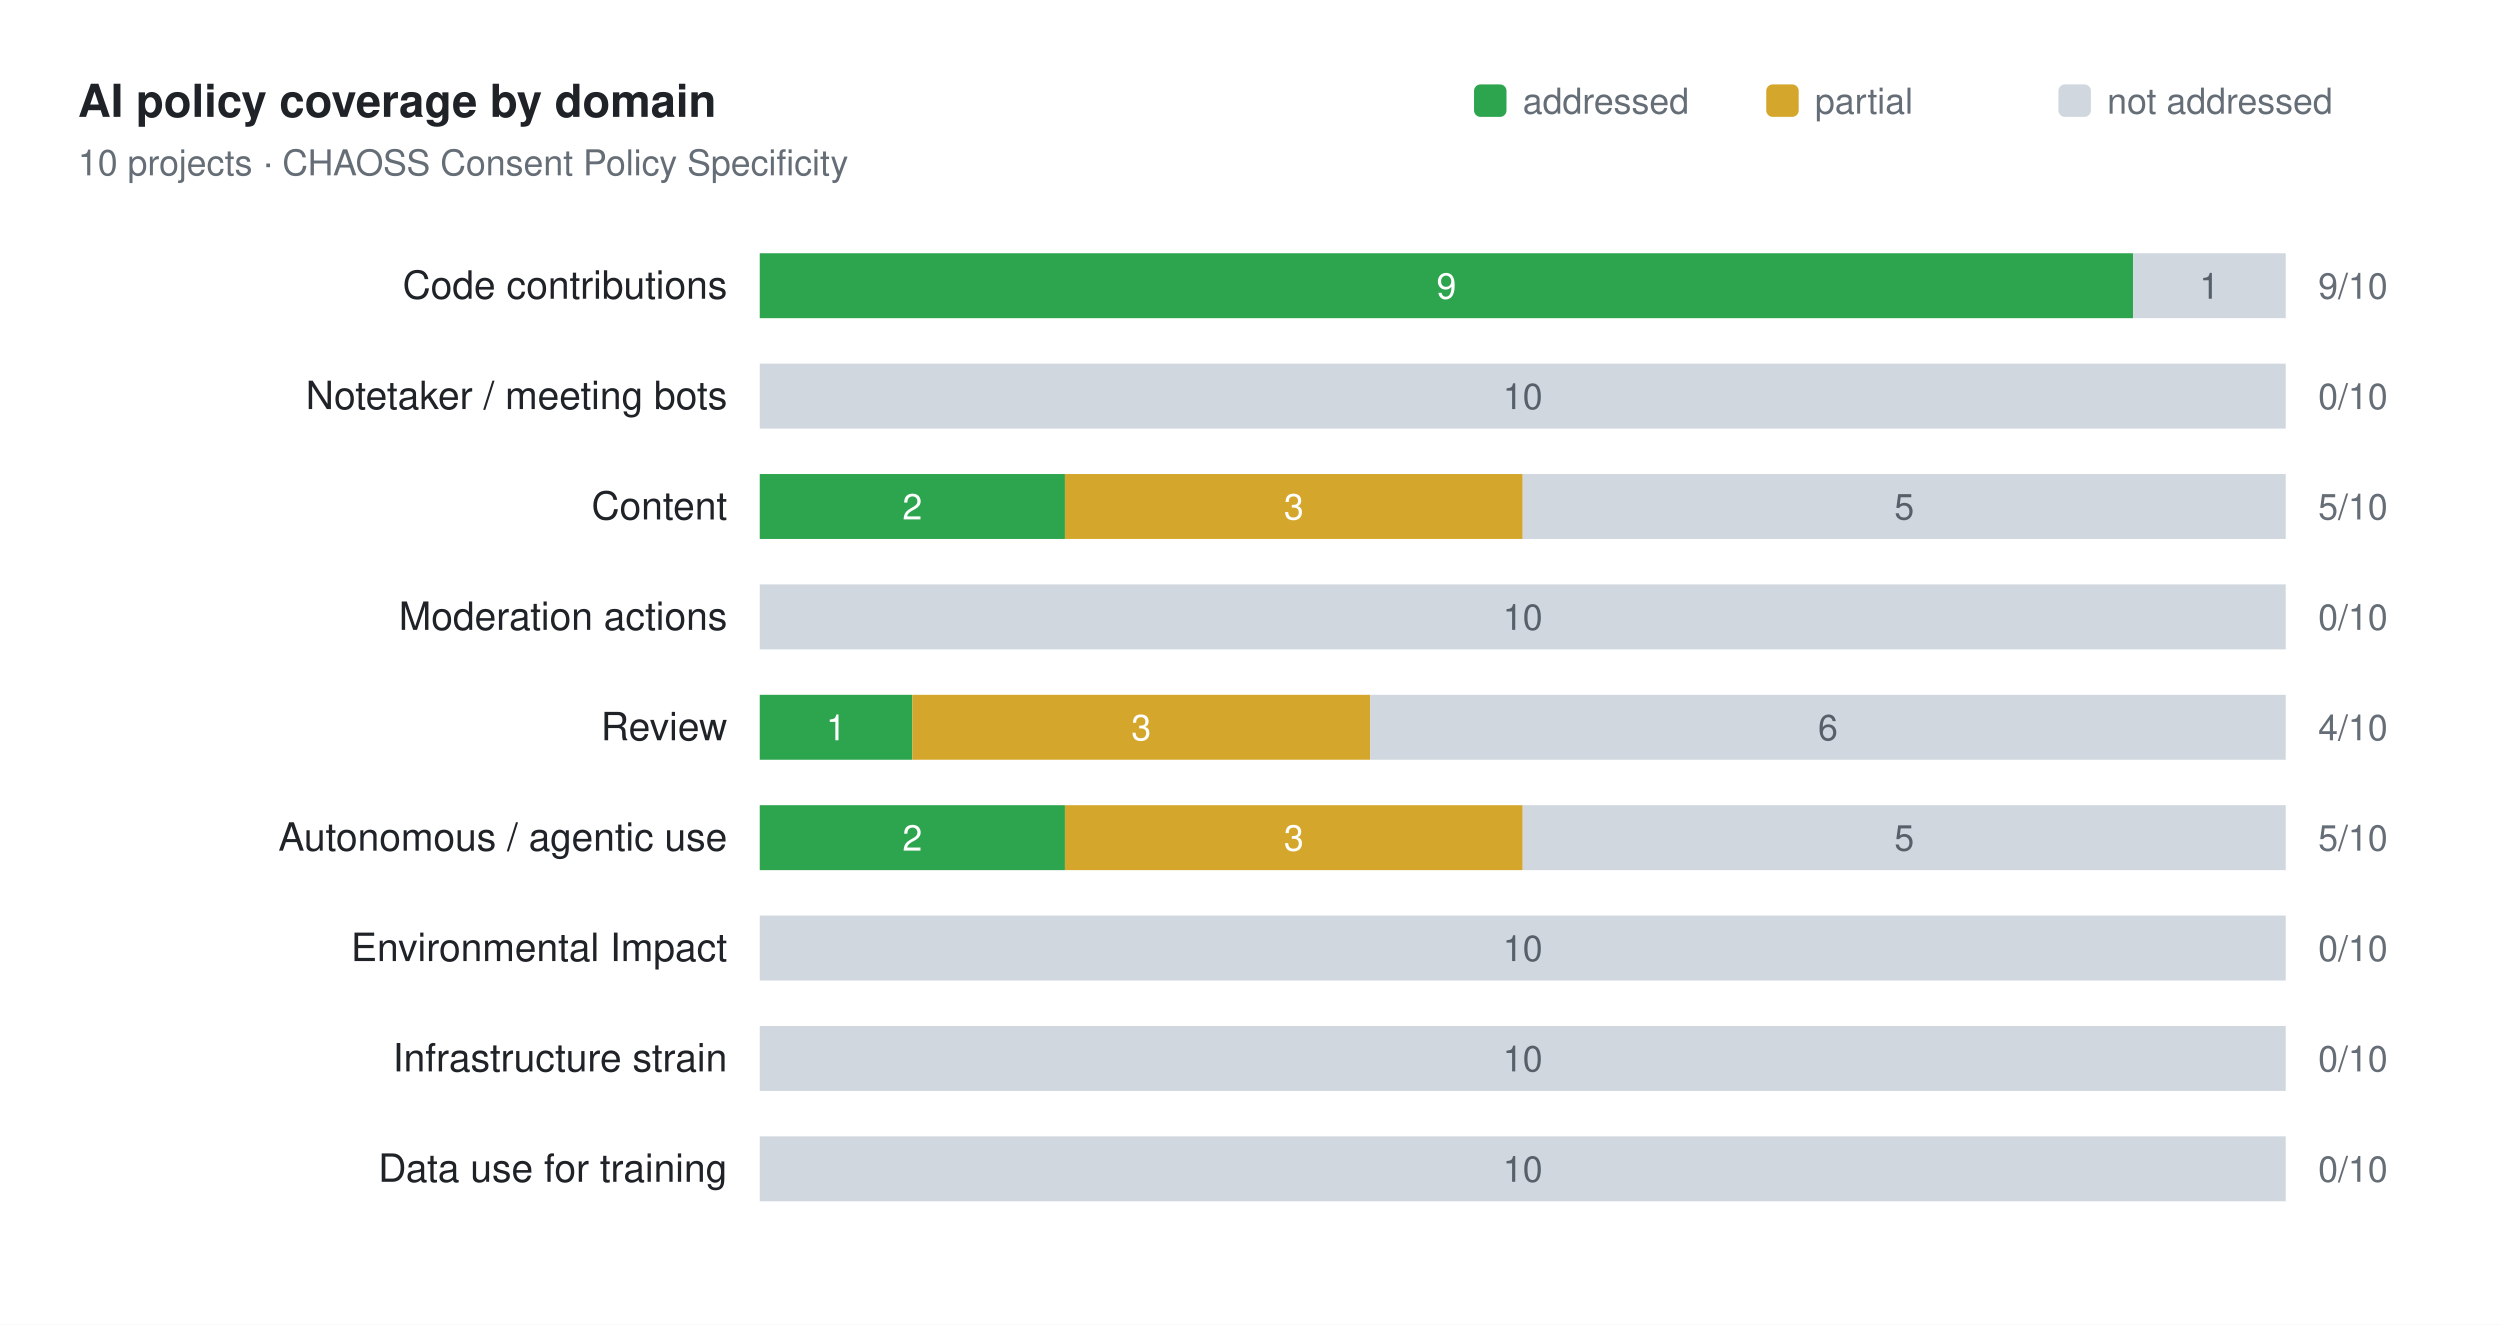
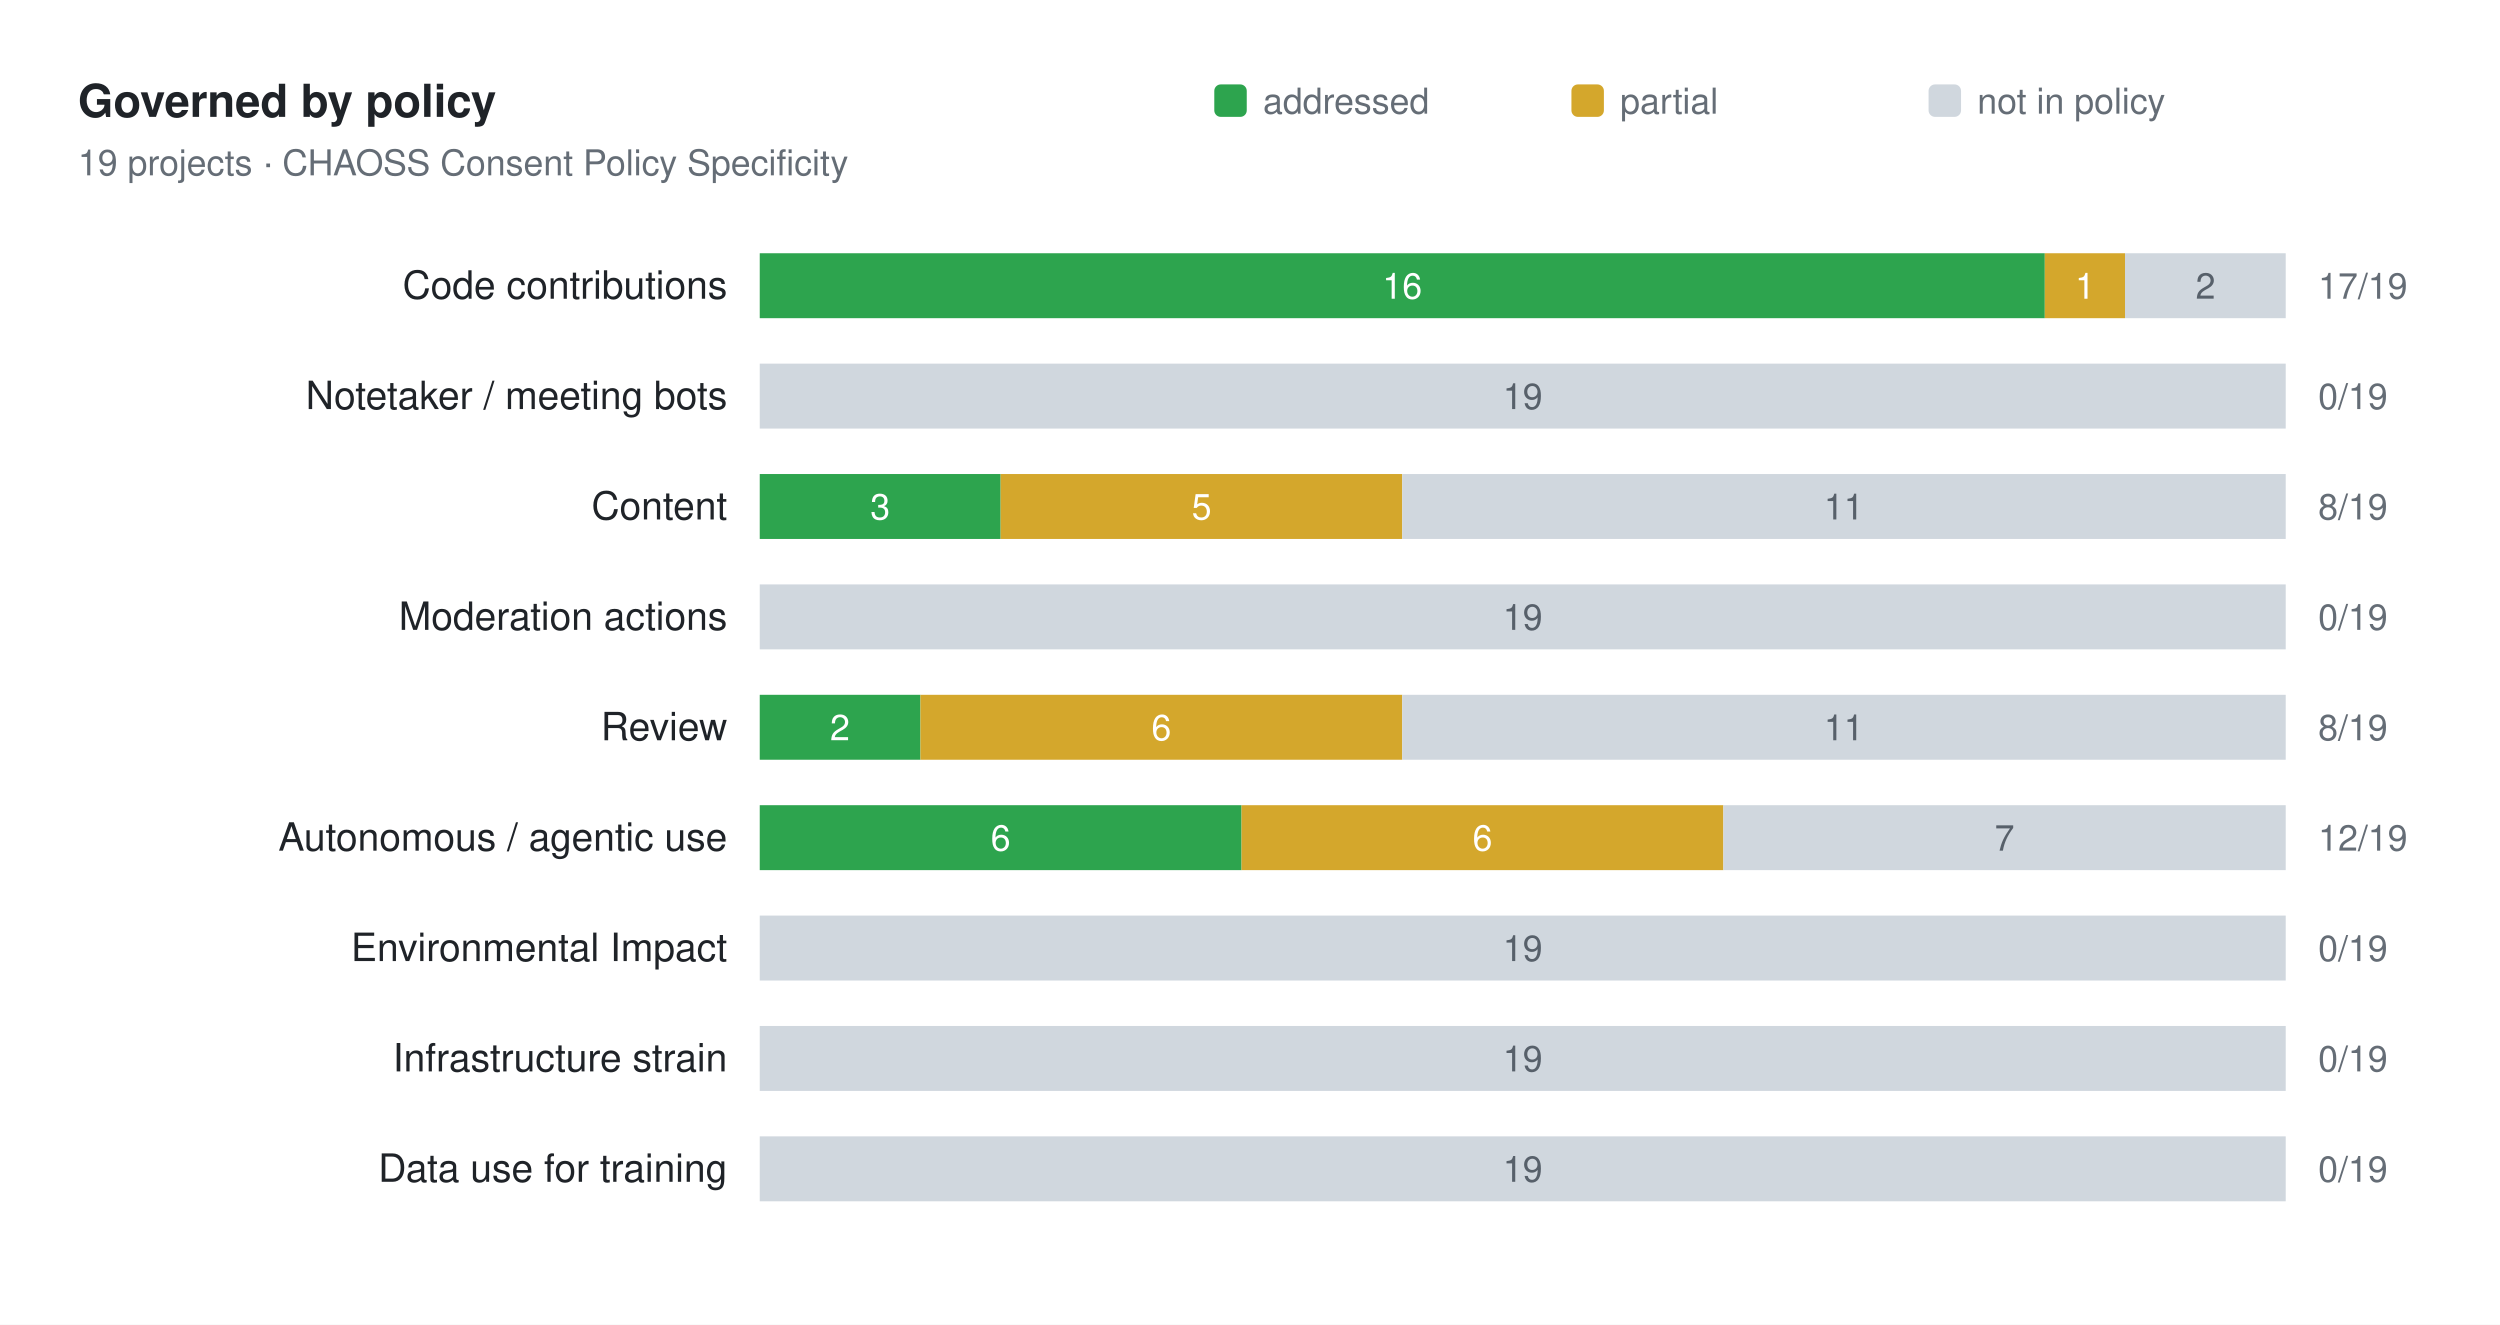
<svg xmlns="http://www.w3.org/2000/svg" width="770" height="408" viewBox="0 0 770 408" font-family="-apple-system,BlinkMacSystemFont,Segoe UI,Helvetica,Arial,sans-serif">
  <rect width="770" height="408" fill="#ffffff" />
-   <text x="24" y="36" font-size="14" font-weight="600" fill="#1f2328">AI policy coverage by domain</text>
-   <text x="24" y="54" font-size="11" fill="#656d76">10 projects · CHAOSS Consent Policy Specificity</text>
-   <rect x="454" y="26" width="10" height="10" rx="2" fill="#2da44e" />
-   <text x="469" y="35" font-size="11" fill="#656d76">addressed</text>
-   <rect x="544" y="26" width="10" height="10" rx="2" fill="#d4a72c" />
-   <text x="559" y="35" font-size="11" fill="#656d76">partial</text>
-   <rect x="634" y="26" width="10" height="10" rx="2" fill="#d0d7de" />
-   <text x="649" y="35" font-size="11" fill="#656d76">not addressed</text>
+   <text x="24" y="36" font-size="14" font-weight="600" fill="#1f2328">Governed by policy</text>
+   <text x="24" y="54" font-size="11" fill="#656d76">19 projects · CHAOSS Consent Policy Specificity</text>
+   <rect x="374" y="26" width="10" height="10" rx="2" fill="#2da44e" />
+   <text x="389" y="35" font-size="11" fill="#656d76">addressed</text>
+   <rect x="484" y="26" width="10" height="10" rx="2" fill="#d4a72c" />
+   <text x="499" y="35" font-size="11" fill="#656d76">partial</text>
+   <rect x="594" y="26" width="10" height="10" rx="2" fill="#d0d7de" />
+   <text x="609" y="35" font-size="11" fill="#656d76">not in policy</text>
  <text x="224" y="92" font-size="12" fill="#1f2328" text-anchor="end">Code contributions</text>
-   <rect x="234.0" y="78" width="423.0" height="20" fill="#2da44e" />
-   <text x="445.5" y="92" font-size="11" fill="#ffffff" text-anchor="middle">9</text>
-   <rect x="657.0" y="78" width="47.0" height="20" fill="#d0d7de" />
-   <text x="680.5" y="92" font-size="11" fill="#57606a" text-anchor="middle">1</text>
-   <text x="714" y="92" font-size="11" fill="#656d76">9/10</text>
+   <rect x="234.0" y="78" width="395.8" height="20" fill="#2da44e" />
+   <text x="431.9" y="92" font-size="11" fill="#ffffff" text-anchor="middle">16</text>
+   <rect x="629.8" y="78" width="24.7" height="20" fill="#d4a72c" />
+   <text x="642.2" y="92" font-size="11" fill="#ffffff" text-anchor="middle">1</text>
+   <rect x="654.5" y="78" width="49.5" height="20" fill="#d0d7de" />
+   <text x="679.3" y="92" font-size="11" fill="#57606a" text-anchor="middle">2</text>
+   <text x="714" y="92" font-size="11" fill="#656d76">17/19</text>
  <text x="224" y="126" font-size="12" fill="#1f2328" text-anchor="end">Notetaker / meeting bots</text>
  <rect x="234.0" y="112" width="470.0" height="20" fill="#d0d7de" />
-   <text x="469.0" y="126" font-size="11" fill="#57606a" text-anchor="middle">10</text>
-   <text x="714" y="126" font-size="11" fill="#656d76">0/10</text>
+   <text x="469.0" y="126" font-size="11" fill="#57606a" text-anchor="middle">19</text>
+   <text x="714" y="126" font-size="11" fill="#656d76">0/19</text>
  <text x="224" y="160" font-size="12" fill="#1f2328" text-anchor="end">Content</text>
-   <rect x="234.0" y="146" width="94.0" height="20" fill="#2da44e" />
-   <text x="281.0" y="160" font-size="11" fill="#ffffff" text-anchor="middle">2</text>
-   <rect x="328.0" y="146" width="141.0" height="20" fill="#d4a72c" />
-   <text x="398.5" y="160" font-size="11" fill="#ffffff" text-anchor="middle">3</text>
-   <rect x="469.0" y="146" width="235.0" height="20" fill="#d0d7de" />
-   <text x="586.5" y="160" font-size="11" fill="#57606a" text-anchor="middle">5</text>
-   <text x="714" y="160" font-size="11" fill="#656d76">5/10</text>
+   <rect x="234.0" y="146" width="74.2" height="20" fill="#2da44e" />
+   <text x="271.1" y="160" font-size="11" fill="#ffffff" text-anchor="middle">3</text>
+   <rect x="308.2" y="146" width="123.7" height="20" fill="#d4a72c" />
+   <text x="370.1" y="160" font-size="11" fill="#ffffff" text-anchor="middle">5</text>
+   <rect x="431.9" y="146" width="272.1" height="20" fill="#d0d7de" />
+   <text x="567.9" y="160" font-size="11" fill="#57606a" text-anchor="middle">11</text>
+   <text x="714" y="160" font-size="11" fill="#656d76">8/19</text>
  <text x="224" y="194" font-size="12" fill="#1f2328" text-anchor="end">Moderation actions</text>
  <rect x="234.0" y="180" width="470.0" height="20" fill="#d0d7de" />
-   <text x="469.0" y="194" font-size="11" fill="#57606a" text-anchor="middle">10</text>
-   <text x="714" y="194" font-size="11" fill="#656d76">0/10</text>
+   <text x="469.0" y="194" font-size="11" fill="#57606a" text-anchor="middle">19</text>
+   <text x="714" y="194" font-size="11" fill="#656d76">0/19</text>
  <text x="224" y="228" font-size="12" fill="#1f2328" text-anchor="end">Review</text>
-   <rect x="234.0" y="214" width="47.0" height="20" fill="#2da44e" />
-   <text x="257.5" y="228" font-size="11" fill="#ffffff" text-anchor="middle">1</text>
-   <rect x="281.0" y="214" width="141.0" height="20" fill="#d4a72c" />
-   <text x="351.5" y="228" font-size="11" fill="#ffffff" text-anchor="middle">3</text>
-   <rect x="422.0" y="214" width="282.0" height="20" fill="#d0d7de" />
-   <text x="563.0" y="228" font-size="11" fill="#57606a" text-anchor="middle">6</text>
-   <text x="714" y="228" font-size="11" fill="#656d76">4/10</text>
+   <rect x="234.0" y="214" width="49.5" height="20" fill="#2da44e" />
+   <text x="258.7" y="228" font-size="11" fill="#ffffff" text-anchor="middle">2</text>
+   <rect x="283.5" y="214" width="148.4" height="20" fill="#d4a72c" />
+   <text x="357.7" y="228" font-size="11" fill="#ffffff" text-anchor="middle">6</text>
+   <rect x="431.9" y="214" width="272.1" height="20" fill="#d0d7de" />
+   <text x="567.9" y="228" font-size="11" fill="#57606a" text-anchor="middle">11</text>
+   <text x="714" y="228" font-size="11" fill="#656d76">8/19</text>
  <text x="224" y="262" font-size="12" fill="#1f2328" text-anchor="end">Autonomous / agentic use</text>
-   <rect x="234.0" y="248" width="94.0" height="20" fill="#2da44e" />
-   <text x="281.0" y="262" font-size="11" fill="#ffffff" text-anchor="middle">2</text>
-   <rect x="328.0" y="248" width="141.0" height="20" fill="#d4a72c" />
-   <text x="398.5" y="262" font-size="11" fill="#ffffff" text-anchor="middle">3</text>
-   <rect x="469.0" y="248" width="235.0" height="20" fill="#d0d7de" />
-   <text x="586.5" y="262" font-size="11" fill="#57606a" text-anchor="middle">5</text>
-   <text x="714" y="262" font-size="11" fill="#656d76">5/10</text>
+   <rect x="234.0" y="248" width="148.4" height="20" fill="#2da44e" />
+   <text x="308.2" y="262" font-size="11" fill="#ffffff" text-anchor="middle">6</text>
+   <rect x="382.4" y="248" width="148.4" height="20" fill="#d4a72c" />
+   <text x="456.6" y="262" font-size="11" fill="#ffffff" text-anchor="middle">6</text>
+   <rect x="530.8" y="248" width="173.2" height="20" fill="#d0d7de" />
+   <text x="617.4" y="262" font-size="11" fill="#57606a" text-anchor="middle">7</text>
+   <text x="714" y="262" font-size="11" fill="#656d76">12/19</text>
  <text x="224" y="296" font-size="12" fill="#1f2328" text-anchor="end">Environmental Impact</text>
  <rect x="234.0" y="282" width="470.0" height="20" fill="#d0d7de" />
-   <text x="469.0" y="296" font-size="11" fill="#57606a" text-anchor="middle">10</text>
-   <text x="714" y="296" font-size="11" fill="#656d76">0/10</text>
+   <text x="469.0" y="296" font-size="11" fill="#57606a" text-anchor="middle">19</text>
+   <text x="714" y="296" font-size="11" fill="#656d76">0/19</text>
  <text x="224" y="330" font-size="12" fill="#1f2328" text-anchor="end">Infrastructure strain</text>
  <rect x="234.0" y="316" width="470.0" height="20" fill="#d0d7de" />
-   <text x="469.0" y="330" font-size="11" fill="#57606a" text-anchor="middle">10</text>
-   <text x="714" y="330" font-size="11" fill="#656d76">0/10</text>
+   <text x="469.0" y="330" font-size="11" fill="#57606a" text-anchor="middle">19</text>
+   <text x="714" y="330" font-size="11" fill="#656d76">0/19</text>
  <text x="224" y="364" font-size="12" fill="#1f2328" text-anchor="end">Data use for training</text>
  <rect x="234.0" y="350" width="470.0" height="20" fill="#d0d7de" />
-   <text x="469.0" y="364" font-size="11" fill="#57606a" text-anchor="middle">10</text>
-   <text x="714" y="364" font-size="11" fill="#656d76">0/10</text>
+   <text x="469.0" y="364" font-size="11" fill="#57606a" text-anchor="middle">19</text>
+   <text x="714" y="364" font-size="11" fill="#656d76">0/19</text>
</svg>
